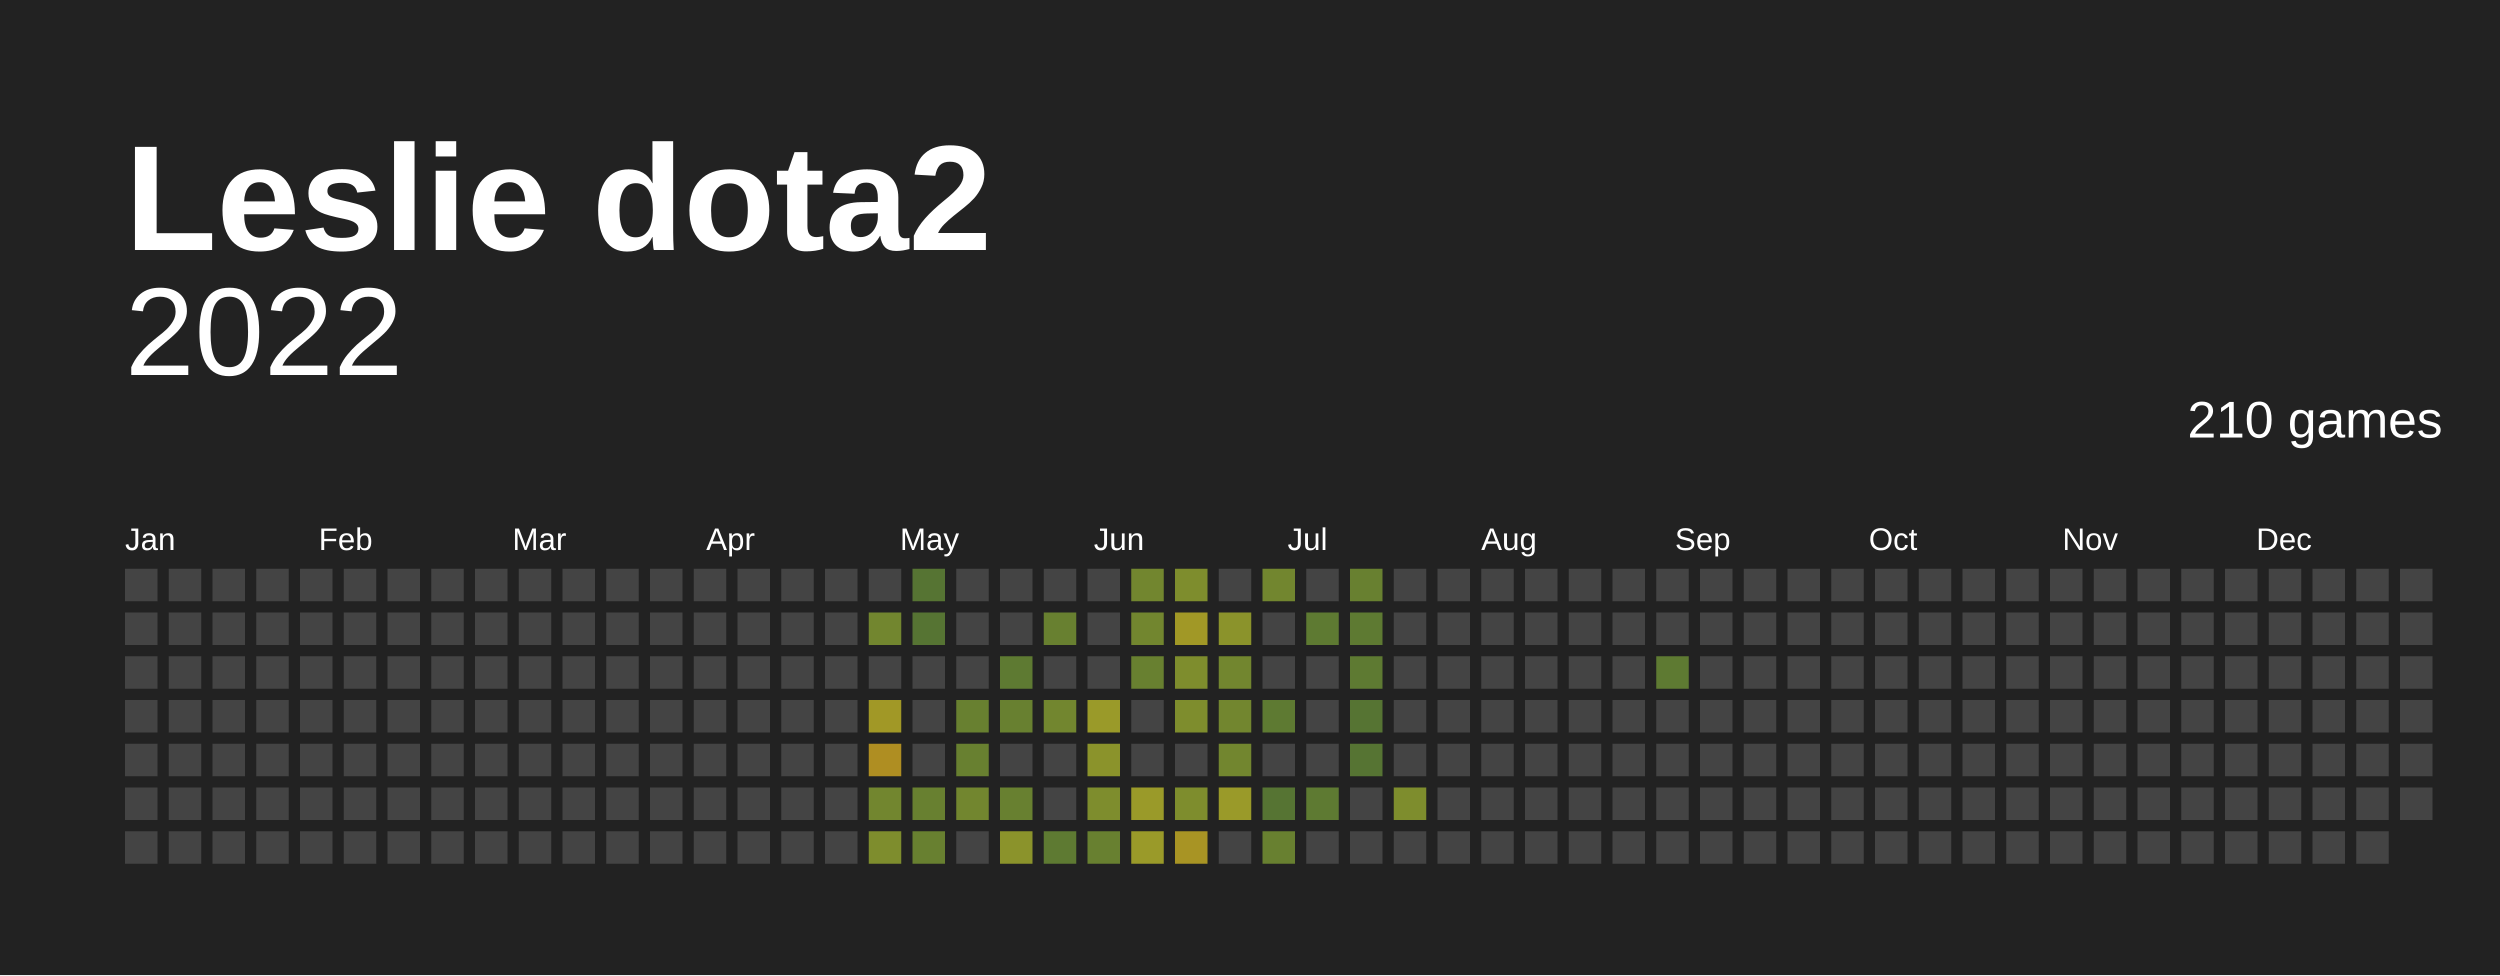
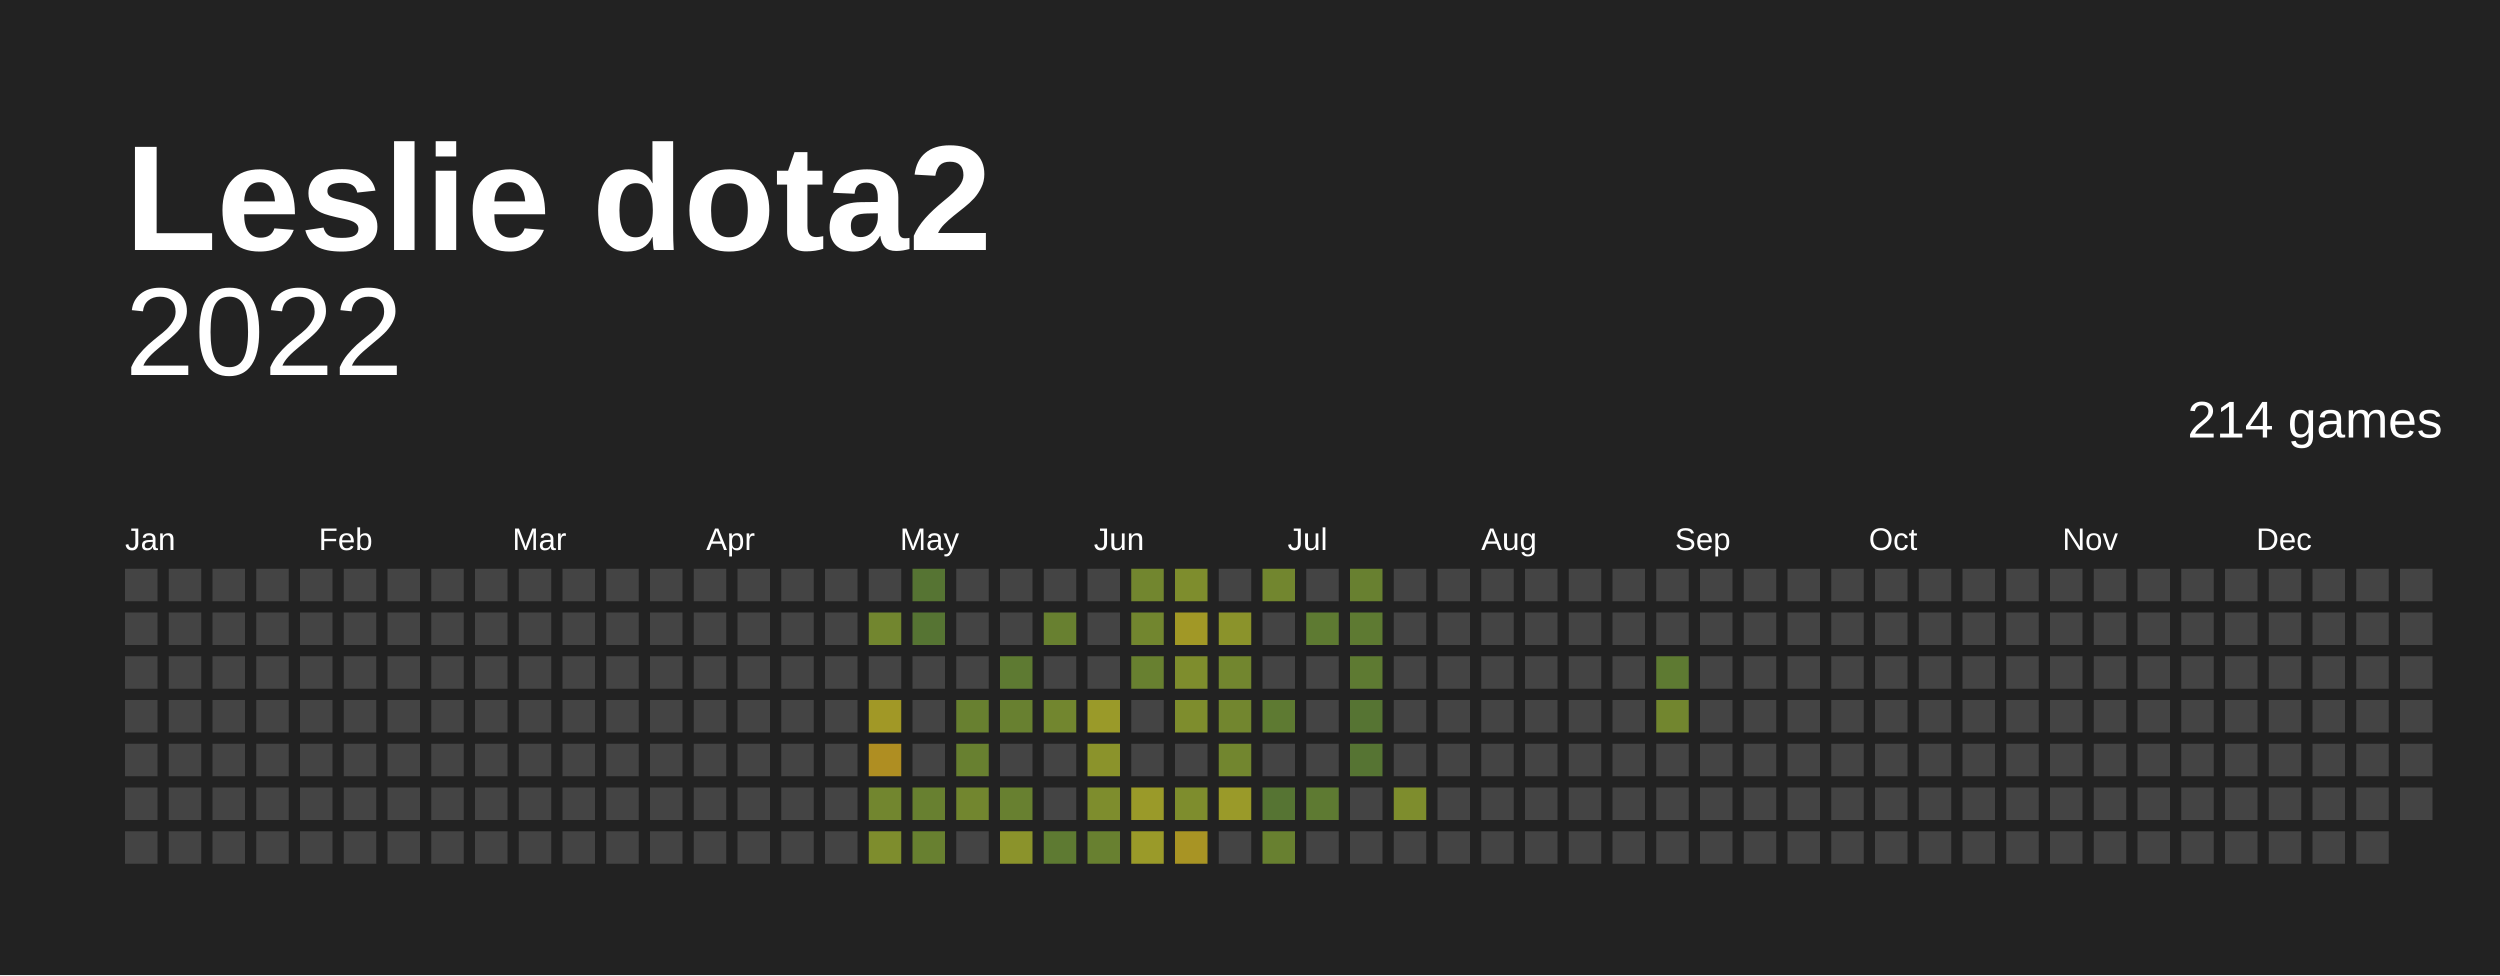
<svg xmlns="http://www.w3.org/2000/svg" baseProfile="full" height="78mm" version="1.1" viewBox="0,0,200,78" width="200mm">
  <defs />
  <rect fill="#222222" height="78" width="200" x="0" y="0" />
  <text fill="#FFFFFF" style="font-size:12px; font-family:Arial; font-weight:bold;" x="10" y="20">Leslie dota2</text>
  <text alignment-baseline="hanging" fill="#FFFFFF" style="font-size:10.0px; font-family:Arial;" x="10" y="30">2022</text>
-   <text alignment-baseline="hanging" fill="#FFFFFF" style="font-size:4.125px; font-family:Arial;" x="175" y="35">210 games</text>
+   <text alignment-baseline="hanging" fill="#FFFFFF" style="font-size:4.125px; font-family:Arial;" x="175" y="35">214 games</text>
  <text fill="#FFFFFF" style="font-size:2.5px; font-family:Arial" x="10.0" y="44">Jan</text>
  <text fill="#FFFFFF" style="font-size:2.5px; font-family:Arial" x="25.5" y="44">Feb</text>
  <text fill="#FFFFFF" style="font-size:2.5px; font-family:Arial" x="41.0" y="44">Mar</text>
  <text fill="#FFFFFF" style="font-size:2.5px; font-family:Arial" x="56.5" y="44">Apr</text>
  <text fill="#FFFFFF" style="font-size:2.5px; font-family:Arial" x="72.0" y="44">May</text>
  <text fill="#FFFFFF" style="font-size:2.5px; font-family:Arial" x="87.5" y="44">Jun</text>
  <text fill="#FFFFFF" style="font-size:2.5px; font-family:Arial" x="103.0" y="44">Jul</text>
  <text fill="#FFFFFF" style="font-size:2.5px; font-family:Arial" x="118.5" y="44">Aug</text>
  <text fill="#FFFFFF" style="font-size:2.5px; font-family:Arial" x="134.0" y="44">Sep</text>
  <text fill="#FFFFFF" style="font-size:2.5px; font-family:Arial" x="149.5" y="44">Oct</text>
  <text fill="#FFFFFF" style="font-size:2.5px; font-family:Arial" x="165.0" y="44">Nov</text>
  <text fill="#FFFFFF" style="font-size:2.5px; font-family:Arial" x="180.5" y="44">Dec</text>
  <rect fill="#444444" height="2.6" width="2.6" x="10.0" y="45.5" />
  <rect fill="#444444" height="2.6" width="2.6" x="10.0" y="49.0" />
  <rect fill="#444444" height="2.6" width="2.6" x="10.0" y="52.5" />
  <rect fill="#444444" height="2.6" width="2.6" x="10.0" y="56.0" />
  <rect fill="#444444" height="2.6" width="2.6" x="10.0" y="59.5" />
  <rect fill="#444444" height="2.6" width="2.6" x="10.0" y="63.0" />
  <rect fill="#444444" height="2.6" width="2.6" x="10.0" y="66.5" />
  <rect fill="#444444" height="2.6" width="2.6" x="13.5" y="45.5" />
  <rect fill="#444444" height="2.6" width="2.6" x="13.5" y="49.0" />
  <rect fill="#444444" height="2.6" width="2.6" x="13.5" y="52.5" />
  <rect fill="#444444" height="2.6" width="2.6" x="13.5" y="56.0" />
  <rect fill="#444444" height="2.6" width="2.6" x="13.5" y="59.5" />
  <rect fill="#444444" height="2.6" width="2.6" x="13.5" y="63.0" />
  <rect fill="#444444" height="2.6" width="2.6" x="13.5" y="66.5" />
  <rect fill="#444444" height="2.6" width="2.6" x="17.0" y="45.5" />
  <rect fill="#444444" height="2.6" width="2.6" x="17.0" y="49.0" />
  <rect fill="#444444" height="2.6" width="2.6" x="17.0" y="52.5" />
  <rect fill="#444444" height="2.6" width="2.6" x="17.0" y="56.0" />
  <rect fill="#444444" height="2.6" width="2.6" x="17.0" y="59.5" />
  <rect fill="#444444" height="2.6" width="2.6" x="17.0" y="63.0" />
  <rect fill="#444444" height="2.6" width="2.6" x="17.0" y="66.5" />
  <rect fill="#444444" height="2.6" width="2.6" x="20.5" y="45.5" />
  <rect fill="#444444" height="2.6" width="2.6" x="20.5" y="49.0" />
  <rect fill="#444444" height="2.6" width="2.6" x="20.5" y="52.5" />
  <rect fill="#444444" height="2.6" width="2.6" x="20.5" y="56.0" />
  <rect fill="#444444" height="2.6" width="2.6" x="20.5" y="59.5" />
  <rect fill="#444444" height="2.6" width="2.6" x="20.5" y="63.0" />
  <rect fill="#444444" height="2.6" width="2.6" x="20.5" y="66.5" />
  <rect fill="#444444" height="2.6" width="2.6" x="24.0" y="45.5" />
  <rect fill="#444444" height="2.6" width="2.6" x="24.0" y="49.0" />
  <rect fill="#444444" height="2.6" width="2.6" x="24.0" y="52.5" />
  <rect fill="#444444" height="2.6" width="2.6" x="24.0" y="56.0" />
  <rect fill="#444444" height="2.6" width="2.6" x="24.0" y="59.5" />
  <rect fill="#444444" height="2.6" width="2.6" x="24.0" y="63.0" />
  <rect fill="#444444" height="2.6" width="2.6" x="24.0" y="66.5" />
  <rect fill="#444444" height="2.6" width="2.6" x="27.5" y="45.5" />
  <rect fill="#444444" height="2.6" width="2.6" x="27.5" y="49.0" />
  <rect fill="#444444" height="2.6" width="2.6" x="27.5" y="52.5" />
  <rect fill="#444444" height="2.6" width="2.6" x="27.5" y="56.0" />
  <rect fill="#444444" height="2.6" width="2.6" x="27.5" y="59.5" />
  <rect fill="#444444" height="2.6" width="2.6" x="27.5" y="63.0" />
  <rect fill="#444444" height="2.6" width="2.6" x="27.5" y="66.5" />
  <rect fill="#444444" height="2.6" width="2.6" x="31.0" y="45.5" />
  <rect fill="#444444" height="2.6" width="2.6" x="31.0" y="49.0" />
  <rect fill="#444444" height="2.6" width="2.6" x="31.0" y="52.5" />
  <rect fill="#444444" height="2.6" width="2.6" x="31.0" y="56.0" />
  <rect fill="#444444" height="2.6" width="2.6" x="31.0" y="59.5" />
  <rect fill="#444444" height="2.6" width="2.6" x="31.0" y="63.0" />
  <rect fill="#444444" height="2.6" width="2.6" x="31.0" y="66.5" />
  <rect fill="#444444" height="2.6" width="2.6" x="34.5" y="45.5" />
  <rect fill="#444444" height="2.6" width="2.6" x="34.5" y="49.0" />
  <rect fill="#444444" height="2.6" width="2.6" x="34.5" y="52.5" />
  <rect fill="#444444" height="2.6" width="2.6" x="34.5" y="56.0" />
  <rect fill="#444444" height="2.6" width="2.6" x="34.5" y="59.5" />
  <rect fill="#444444" height="2.6" width="2.6" x="34.5" y="63.0" />
  <rect fill="#444444" height="2.6" width="2.6" x="34.5" y="66.5" />
  <rect fill="#444444" height="2.6" width="2.6" x="38.0" y="45.5" />
  <rect fill="#444444" height="2.6" width="2.6" x="38.0" y="49.0" />
  <rect fill="#444444" height="2.6" width="2.6" x="38.0" y="52.5" />
  <rect fill="#444444" height="2.6" width="2.6" x="38.0" y="56.0" />
  <rect fill="#444444" height="2.6" width="2.6" x="38.0" y="59.5" />
  <rect fill="#444444" height="2.6" width="2.6" x="38.0" y="63.0" />
  <rect fill="#444444" height="2.6" width="2.6" x="38.0" y="66.5" />
  <rect fill="#444444" height="2.6" width="2.6" x="41.5" y="45.5" />
  <rect fill="#444444" height="2.6" width="2.6" x="41.5" y="49.0" />
  <rect fill="#444444" height="2.6" width="2.6" x="41.5" y="52.5" />
  <rect fill="#444444" height="2.6" width="2.6" x="41.5" y="56.0" />
  <rect fill="#444444" height="2.6" width="2.6" x="41.5" y="59.5" />
  <rect fill="#444444" height="2.6" width="2.6" x="41.5" y="63.0" />
  <rect fill="#444444" height="2.6" width="2.6" x="41.5" y="66.5" />
  <rect fill="#444444" height="2.6" width="2.6" x="45.0" y="45.5" />
  <rect fill="#444444" height="2.6" width="2.6" x="45.0" y="49.0" />
  <rect fill="#444444" height="2.6" width="2.6" x="45.0" y="52.5" />
  <rect fill="#444444" height="2.6" width="2.6" x="45.0" y="56.0" />
  <rect fill="#444444" height="2.6" width="2.6" x="45.0" y="59.5" />
  <rect fill="#444444" height="2.6" width="2.6" x="45.0" y="63.0" />
  <rect fill="#444444" height="2.6" width="2.6" x="45.0" y="66.5" />
  <rect fill="#444444" height="2.6" width="2.6" x="48.5" y="45.5" />
  <rect fill="#444444" height="2.6" width="2.6" x="48.5" y="49.0" />
  <rect fill="#444444" height="2.6" width="2.6" x="48.5" y="52.5" />
  <rect fill="#444444" height="2.6" width="2.6" x="48.5" y="56.0" />
  <rect fill="#444444" height="2.6" width="2.6" x="48.5" y="59.5" />
  <rect fill="#444444" height="2.6" width="2.6" x="48.5" y="63.0" />
  <rect fill="#444444" height="2.6" width="2.6" x="48.5" y="66.5" />
  <rect fill="#444444" height="2.6" width="2.6" x="52.0" y="45.5" />
  <rect fill="#444444" height="2.6" width="2.6" x="52.0" y="49.0" />
  <rect fill="#444444" height="2.6" width="2.6" x="52.0" y="52.5" />
  <rect fill="#444444" height="2.6" width="2.6" x="52.0" y="56.0" />
  <rect fill="#444444" height="2.6" width="2.6" x="52.0" y="59.5" />
  <rect fill="#444444" height="2.6" width="2.6" x="52.0" y="63.0" />
  <rect fill="#444444" height="2.6" width="2.6" x="52.0" y="66.5" />
  <rect fill="#444444" height="2.6" width="2.6" x="55.5" y="45.5" />
  <rect fill="#444444" height="2.6" width="2.6" x="55.5" y="49.0" />
  <rect fill="#444444" height="2.6" width="2.6" x="55.5" y="52.5" />
  <rect fill="#444444" height="2.6" width="2.6" x="55.5" y="56.0" />
  <rect fill="#444444" height="2.6" width="2.6" x="55.5" y="59.5" />
  <rect fill="#444444" height="2.6" width="2.6" x="55.5" y="63.0" />
  <rect fill="#444444" height="2.6" width="2.6" x="55.5" y="66.5" />
  <rect fill="#444444" height="2.6" width="2.6" x="59.0" y="45.5" />
  <rect fill="#444444" height="2.6" width="2.6" x="59.0" y="49.0" />
  <rect fill="#444444" height="2.6" width="2.6" x="59.0" y="52.5" />
  <rect fill="#444444" height="2.6" width="2.6" x="59.0" y="56.0" />
  <rect fill="#444444" height="2.6" width="2.6" x="59.0" y="59.5" />
  <rect fill="#444444" height="2.6" width="2.6" x="59.0" y="63.0" />
  <rect fill="#444444" height="2.6" width="2.6" x="59.0" y="66.5" />
  <rect fill="#444444" height="2.6" width="2.6" x="62.5" y="45.5" />
  <rect fill="#444444" height="2.6" width="2.6" x="62.5" y="49.0" />
  <rect fill="#444444" height="2.6" width="2.6" x="62.5" y="52.5" />
  <rect fill="#444444" height="2.6" width="2.6" x="62.5" y="56.0" />
  <rect fill="#444444" height="2.6" width="2.6" x="62.5" y="59.5" />
  <rect fill="#444444" height="2.6" width="2.6" x="62.5" y="63.0" />
  <rect fill="#444444" height="2.6" width="2.6" x="62.5" y="66.5" />
  <rect fill="#444444" height="2.6" width="2.6" x="66.0" y="45.5" />
  <rect fill="#444444" height="2.6" width="2.6" x="66.0" y="49.0" />
  <rect fill="#444444" height="2.6" width="2.6" x="66.0" y="52.5" />
  <rect fill="#444444" height="2.6" width="2.6" x="66.0" y="56.0" />
  <rect fill="#444444" height="2.6" width="2.6" x="66.0" y="59.5" />
  <rect fill="#444444" height="2.6" width="2.6" x="66.0" y="63.0" />
  <rect fill="#444444" height="2.6" width="2.6" x="66.0" y="66.5" />
  <rect fill="#444444" height="2.6" width="2.6" x="69.5" y="45.5" />
  <rect fill="#72862f" height="2.6" width="2.6" x="69.5" y="49.0" />
  <rect fill="#444444" height="2.6" width="2.6" x="69.5" y="52.5" />
  <rect fill="#a19826" height="2.6" width="2.6" x="69.5" y="56.0" />
  <rect fill="#af8e22" height="2.6" width="2.6" x="69.5" y="59.5" />
  <rect fill="#72862f" height="2.6" width="2.6" x="69.5" y="63.0" />
  <rect fill="#7e8d2d" height="2.6" width="2.6" x="69.5" y="66.5" />
  <rect fill="#567433" height="2.6" width="2.6" x="73.0" y="45.5" />
  <rect fill="#567433" height="2.6" width="2.6" x="73.0" y="49.0" />
  <rect fill="#444444" height="2.6" width="2.6" x="73.0" y="52.5" />
  <rect fill="#444444" height="2.6" width="2.6" x="73.0" y="56.0" />
  <rect fill="#444444" height="2.6" width="2.6" x="73.0" y="59.5" />
  <rect fill="#688030" height="2.6" width="2.6" x="73.0" y="63.0" />
  <rect fill="#688030" height="2.6" width="2.6" x="73.0" y="66.5" />
  <rect fill="#444444" height="2.6" width="2.6" x="76.5" y="45.5" />
  <rect fill="#444444" height="2.6" width="2.6" x="76.5" y="49.0" />
  <rect fill="#444444" height="2.6" width="2.6" x="76.5" y="52.5" />
  <rect fill="#688030" height="2.6" width="2.6" x="76.5" y="56.0" />
  <rect fill="#688030" height="2.6" width="2.6" x="76.5" y="59.5" />
  <rect fill="#72862f" height="2.6" width="2.6" x="76.5" y="63.0" />
  <rect fill="#444444" height="2.6" width="2.6" x="76.5" y="66.5" />
  <rect fill="#444444" height="2.6" width="2.6" x="80.0" y="45.5" />
  <rect fill="#444444" height="2.6" width="2.6" x="80.0" y="49.0" />
  <rect fill="#5e7a32" height="2.6" width="2.6" x="80.0" y="52.5" />
  <rect fill="#688030" height="2.6" width="2.6" x="80.0" y="56.0" />
  <rect fill="#444444" height="2.6" width="2.6" x="80.0" y="59.5" />
  <rect fill="#688030" height="2.6" width="2.6" x="80.0" y="63.0" />
  <rect fill="#8b932b" height="2.6" width="2.6" x="80.0" y="66.5" />
  <rect fill="#444444" height="2.6" width="2.6" x="83.5" y="45.5" />
  <rect fill="#688030" height="2.6" width="2.6" x="83.5" y="49.0" />
  <rect fill="#444444" height="2.6" width="2.6" x="83.5" y="52.5" />
  <rect fill="#72862f" height="2.6" width="2.6" x="83.5" y="56.0" />
  <rect fill="#444444" height="2.6" width="2.6" x="83.5" y="59.5" />
  <rect fill="#444444" height="2.6" width="2.6" x="83.5" y="63.0" />
  <rect fill="#5e7a32" height="2.6" width="2.6" x="83.5" y="66.5" />
  <rect fill="#444444" height="2.6" width="2.6" x="87.0" y="45.5" />
  <rect fill="#444444" height="2.6" width="2.6" x="87.0" y="49.0" />
  <rect fill="#444444" height="2.6" width="2.6" x="87.0" y="52.5" />
  <rect fill="#9a9a29" height="2.6" width="2.6" x="87.0" y="56.0" />
  <rect fill="#8b932b" height="2.6" width="2.6" x="87.0" y="59.5" />
  <rect fill="#7e8d2d" height="2.6" width="2.6" x="87.0" y="63.0" />
  <rect fill="#688030" height="2.6" width="2.6" x="87.0" y="66.5" />
  <rect fill="#72862f" height="2.6" width="2.6" x="90.5" y="45.5" />
  <rect fill="#72862f" height="2.6" width="2.6" x="90.5" y="49.0" />
  <rect fill="#688030" height="2.6" width="2.6" x="90.5" y="52.5" />
  <rect fill="#444444" height="2.6" width="2.6" x="90.5" y="56.0" />
  <rect fill="#444444" height="2.6" width="2.6" x="90.5" y="59.5" />
  <rect fill="#9a9a29" height="2.6" width="2.6" x="90.5" y="63.0" />
  <rect fill="#9a9a29" height="2.6" width="2.6" x="90.5" y="66.5" />
  <rect fill="#7e8d2d" height="2.6" width="2.6" x="94.0" y="45.5" />
  <rect fill="#a19826" height="2.6" width="2.6" x="94.0" y="49.0" />
  <rect fill="#7e8d2d" height="2.6" width="2.6" x="94.0" y="52.5" />
  <rect fill="#7e8d2d" height="2.6" width="2.6" x="94.0" y="56.0" />
  <rect fill="#444444" height="2.6" width="2.6" x="94.0" y="59.5" />
  <rect fill="#7e8d2d" height="2.6" width="2.6" x="94.0" y="63.0" />
  <rect fill="#a89424" height="2.6" width="2.6" x="94.0" y="66.5" />
  <rect fill="#444444" height="2.6" width="2.6" x="97.5" y="45.5" />
  <rect fill="#8b932b" height="2.6" width="2.6" x="97.5" y="49.0" />
  <rect fill="#72862f" height="2.6" width="2.6" x="97.5" y="52.5" />
  <rect fill="#72862f" height="2.6" width="2.6" x="97.5" y="56.0" />
  <rect fill="#72862f" height="2.6" width="2.6" x="97.5" y="59.5" />
  <rect fill="#9a9a29" height="2.6" width="2.6" x="97.5" y="63.0" />
  <rect fill="#444444" height="2.6" width="2.6" x="97.5" y="66.5" />
  <rect fill="#72862f" height="2.6" width="2.6" x="101.0" y="45.5" />
  <rect fill="#444444" height="2.6" width="2.6" x="101.0" y="49.0" />
  <rect fill="#444444" height="2.6" width="2.6" x="101.0" y="52.5" />
  <rect fill="#5e7a32" height="2.6" width="2.6" x="101.0" y="56.0" />
  <rect fill="#444444" height="2.6" width="2.6" x="101.0" y="59.5" />
  <rect fill="#567433" height="2.6" width="2.6" x="101.0" y="63.0" />
  <rect fill="#688030" height="2.6" width="2.6" x="101.0" y="66.5" />
  <rect fill="#444444" height="2.6" width="2.6" x="104.5" y="45.5" />
  <rect fill="#5e7a32" height="2.6" width="2.6" x="104.5" y="49.0" />
  <rect fill="#444444" height="2.6" width="2.6" x="104.5" y="52.5" />
  <rect fill="#444444" height="2.6" width="2.6" x="104.5" y="56.0" />
  <rect fill="#444444" height="2.6" width="2.6" x="104.5" y="59.5" />
  <rect fill="#5e7a32" height="2.6" width="2.6" x="104.5" y="63.0" />
  <rect fill="#444444" height="2.6" width="2.6" x="104.5" y="66.5" />
  <rect fill="#688030" height="2.6" width="2.6" x="108.0" y="45.5" />
  <rect fill="#5e7a32" height="2.6" width="2.6" x="108.0" y="49.0" />
  <rect fill="#5e7a32" height="2.6" width="2.6" x="108.0" y="52.5" />
  <rect fill="#567433" height="2.6" width="2.6" x="108.0" y="56.0" />
  <rect fill="#567433" height="2.6" width="2.6" x="108.0" y="59.5" />
  <rect fill="#444444" height="2.6" width="2.6" x="108.0" y="63.0" />
  <rect fill="#444444" height="2.6" width="2.6" x="108.0" y="66.5" />
  <rect fill="#444444" height="2.6" width="2.6" x="111.5" y="45.5" />
  <rect fill="#444444" height="2.6" width="2.6" x="111.5" y="49.0" />
  <rect fill="#444444" height="2.6" width="2.6" x="111.5" y="52.5" />
  <rect fill="#444444" height="2.6" width="2.6" x="111.5" y="56.0" />
  <rect fill="#444444" height="2.6" width="2.6" x="111.5" y="59.5" />
  <rect fill="#7e8d2d" height="2.6" width="2.6" x="111.5" y="63.0" />
  <rect fill="#444444" height="2.6" width="2.6" x="111.5" y="66.5" />
  <rect fill="#444444" height="2.6" width="2.6" x="115.0" y="45.5" />
  <rect fill="#444444" height="2.6" width="2.6" x="115.0" y="49.0" />
  <rect fill="#444444" height="2.6" width="2.6" x="115.0" y="52.5" />
  <rect fill="#444444" height="2.6" width="2.6" x="115.0" y="56.0" />
  <rect fill="#444444" height="2.6" width="2.6" x="115.0" y="59.5" />
  <rect fill="#444444" height="2.6" width="2.6" x="115.0" y="63.0" />
  <rect fill="#444444" height="2.6" width="2.6" x="115.0" y="66.5" />
  <rect fill="#444444" height="2.6" width="2.6" x="118.5" y="45.5" />
  <rect fill="#444444" height="2.6" width="2.6" x="118.5" y="49.0" />
  <rect fill="#444444" height="2.6" width="2.6" x="118.5" y="52.5" />
  <rect fill="#444444" height="2.6" width="2.6" x="118.5" y="56.0" />
  <rect fill="#444444" height="2.6" width="2.6" x="118.5" y="59.5" />
  <rect fill="#444444" height="2.6" width="2.6" x="118.5" y="63.0" />
  <rect fill="#444444" height="2.6" width="2.6" x="118.5" y="66.5" />
  <rect fill="#444444" height="2.6" width="2.6" x="122.0" y="45.5" />
  <rect fill="#444444" height="2.6" width="2.6" x="122.0" y="49.0" />
  <rect fill="#444444" height="2.6" width="2.6" x="122.0" y="52.5" />
  <rect fill="#444444" height="2.6" width="2.6" x="122.0" y="56.0" />
  <rect fill="#444444" height="2.6" width="2.6" x="122.0" y="59.5" />
  <rect fill="#444444" height="2.6" width="2.6" x="122.0" y="63.0" />
  <rect fill="#444444" height="2.6" width="2.6" x="122.0" y="66.5" />
  <rect fill="#444444" height="2.6" width="2.6" x="125.5" y="45.5" />
  <rect fill="#444444" height="2.6" width="2.6" x="125.5" y="49.0" />
  <rect fill="#444444" height="2.6" width="2.6" x="125.5" y="52.5" />
  <rect fill="#444444" height="2.6" width="2.6" x="125.5" y="56.0" />
  <rect fill="#444444" height="2.6" width="2.6" x="125.5" y="59.5" />
  <rect fill="#444444" height="2.6" width="2.6" x="125.5" y="63.0" />
  <rect fill="#444444" height="2.6" width="2.6" x="125.5" y="66.5" />
  <rect fill="#444444" height="2.6" width="2.6" x="129.0" y="45.5" />
  <rect fill="#444444" height="2.6" width="2.6" x="129.0" y="49.0" />
  <rect fill="#444444" height="2.6" width="2.6" x="129.0" y="52.5" />
  <rect fill="#444444" height="2.6" width="2.6" x="129.0" y="56.0" />
  <rect fill="#444444" height="2.6" width="2.6" x="129.0" y="59.5" />
  <rect fill="#444444" height="2.6" width="2.6" x="129.0" y="63.0" />
  <rect fill="#444444" height="2.6" width="2.6" x="129.0" y="66.5" />
  <rect fill="#444444" height="2.6" width="2.6" x="132.5" y="45.5" />
  <rect fill="#444444" height="2.6" width="2.6" x="132.5" y="49.0" />
  <rect fill="#5e7a32" height="2.6" width="2.6" x="132.5" y="52.5" />
-   <rect fill="#444444" height="2.6" width="2.6" x="132.5" y="56.0" />
+   <rect fill="#72862f" height="2.6" width="2.6" x="132.5" y="56.0" />
  <rect fill="#444444" height="2.6" width="2.6" x="132.5" y="59.5" />
  <rect fill="#444444" height="2.6" width="2.6" x="132.5" y="63.0" />
  <rect fill="#444444" height="2.6" width="2.6" x="132.5" y="66.5" />
  <rect fill="#444444" height="2.6" width="2.6" x="136.0" y="45.5" />
  <rect fill="#444444" height="2.6" width="2.6" x="136.0" y="49.0" />
  <rect fill="#444444" height="2.6" width="2.6" x="136.0" y="52.5" />
  <rect fill="#444444" height="2.6" width="2.6" x="136.0" y="56.0" />
  <rect fill="#444444" height="2.6" width="2.6" x="136.0" y="59.5" />
  <rect fill="#444444" height="2.6" width="2.6" x="136.0" y="63.0" />
  <rect fill="#444444" height="2.6" width="2.6" x="136.0" y="66.5" />
  <rect fill="#444444" height="2.6" width="2.6" x="139.5" y="45.5" />
  <rect fill="#444444" height="2.6" width="2.6" x="139.5" y="49.0" />
  <rect fill="#444444" height="2.6" width="2.6" x="139.5" y="52.5" />
  <rect fill="#444444" height="2.6" width="2.6" x="139.5" y="56.0" />
  <rect fill="#444444" height="2.6" width="2.6" x="139.5" y="59.5" />
  <rect fill="#444444" height="2.6" width="2.6" x="139.5" y="63.0" />
  <rect fill="#444444" height="2.6" width="2.6" x="139.5" y="66.5" />
  <rect fill="#444444" height="2.6" width="2.6" x="143.0" y="45.5" />
  <rect fill="#444444" height="2.6" width="2.6" x="143.0" y="49.0" />
  <rect fill="#444444" height="2.6" width="2.6" x="143.0" y="52.5" />
  <rect fill="#444444" height="2.6" width="2.6" x="143.0" y="56.0" />
  <rect fill="#444444" height="2.6" width="2.6" x="143.0" y="59.5" />
  <rect fill="#444444" height="2.6" width="2.6" x="143.0" y="63.0" />
  <rect fill="#444444" height="2.6" width="2.6" x="143.0" y="66.5" />
  <rect fill="#444444" height="2.6" width="2.6" x="146.5" y="45.5" />
  <rect fill="#444444" height="2.6" width="2.6" x="146.5" y="49.0" />
  <rect fill="#444444" height="2.6" width="2.6" x="146.5" y="52.5" />
  <rect fill="#444444" height="2.6" width="2.6" x="146.5" y="56.0" />
  <rect fill="#444444" height="2.6" width="2.6" x="146.5" y="59.5" />
  <rect fill="#444444" height="2.6" width="2.6" x="146.5" y="63.0" />
  <rect fill="#444444" height="2.6" width="2.6" x="146.5" y="66.5" />
  <rect fill="#444444" height="2.6" width="2.6" x="150.0" y="45.5" />
  <rect fill="#444444" height="2.6" width="2.6" x="150.0" y="49.0" />
  <rect fill="#444444" height="2.6" width="2.6" x="150.0" y="52.5" />
  <rect fill="#444444" height="2.6" width="2.6" x="150.0" y="56.0" />
  <rect fill="#444444" height="2.6" width="2.6" x="150.0" y="59.5" />
  <rect fill="#444444" height="2.6" width="2.6" x="150.0" y="63.0" />
  <rect fill="#444444" height="2.6" width="2.6" x="150.0" y="66.5" />
  <rect fill="#444444" height="2.6" width="2.6" x="153.5" y="45.5" />
  <rect fill="#444444" height="2.6" width="2.6" x="153.5" y="49.0" />
  <rect fill="#444444" height="2.6" width="2.6" x="153.5" y="52.5" />
  <rect fill="#444444" height="2.6" width="2.6" x="153.5" y="56.0" />
  <rect fill="#444444" height="2.6" width="2.6" x="153.5" y="59.5" />
  <rect fill="#444444" height="2.6" width="2.6" x="153.5" y="63.0" />
  <rect fill="#444444" height="2.6" width="2.6" x="153.5" y="66.5" />
  <rect fill="#444444" height="2.6" width="2.6" x="157.0" y="45.5" />
  <rect fill="#444444" height="2.6" width="2.6" x="157.0" y="49.0" />
  <rect fill="#444444" height="2.6" width="2.6" x="157.0" y="52.5" />
  <rect fill="#444444" height="2.6" width="2.6" x="157.0" y="56.0" />
  <rect fill="#444444" height="2.6" width="2.6" x="157.0" y="59.5" />
  <rect fill="#444444" height="2.6" width="2.6" x="157.0" y="63.0" />
  <rect fill="#444444" height="2.6" width="2.6" x="157.0" y="66.5" />
  <rect fill="#444444" height="2.6" width="2.6" x="160.5" y="45.5" />
  <rect fill="#444444" height="2.6" width="2.6" x="160.5" y="49.0" />
  <rect fill="#444444" height="2.6" width="2.6" x="160.5" y="52.5" />
  <rect fill="#444444" height="2.6" width="2.6" x="160.5" y="56.0" />
  <rect fill="#444444" height="2.6" width="2.6" x="160.5" y="59.5" />
  <rect fill="#444444" height="2.6" width="2.6" x="160.5" y="63.0" />
  <rect fill="#444444" height="2.6" width="2.6" x="160.5" y="66.5" />
  <rect fill="#444444" height="2.6" width="2.6" x="164.0" y="45.5" />
  <rect fill="#444444" height="2.6" width="2.6" x="164.0" y="49.0" />
  <rect fill="#444444" height="2.6" width="2.6" x="164.0" y="52.5" />
  <rect fill="#444444" height="2.6" width="2.6" x="164.0" y="56.0" />
  <rect fill="#444444" height="2.6" width="2.6" x="164.0" y="59.5" />
  <rect fill="#444444" height="2.6" width="2.6" x="164.0" y="63.0" />
  <rect fill="#444444" height="2.6" width="2.6" x="164.0" y="66.5" />
  <rect fill="#444444" height="2.6" width="2.6" x="167.5" y="45.5" />
  <rect fill="#444444" height="2.6" width="2.6" x="167.5" y="49.0" />
  <rect fill="#444444" height="2.6" width="2.6" x="167.5" y="52.5" />
  <rect fill="#444444" height="2.6" width="2.6" x="167.5" y="56.0" />
  <rect fill="#444444" height="2.6" width="2.6" x="167.5" y="59.5" />
  <rect fill="#444444" height="2.6" width="2.6" x="167.5" y="63.0" />
  <rect fill="#444444" height="2.6" width="2.6" x="167.5" y="66.5" />
  <rect fill="#444444" height="2.6" width="2.6" x="171.0" y="45.5" />
  <rect fill="#444444" height="2.6" width="2.6" x="171.0" y="49.0" />
  <rect fill="#444444" height="2.6" width="2.6" x="171.0" y="52.5" />
  <rect fill="#444444" height="2.6" width="2.6" x="171.0" y="56.0" />
  <rect fill="#444444" height="2.6" width="2.6" x="171.0" y="59.5" />
  <rect fill="#444444" height="2.6" width="2.6" x="171.0" y="63.0" />
  <rect fill="#444444" height="2.6" width="2.6" x="171.0" y="66.5" />
  <rect fill="#444444" height="2.6" width="2.6" x="174.5" y="45.5" />
  <rect fill="#444444" height="2.6" width="2.6" x="174.5" y="49.0" />
  <rect fill="#444444" height="2.6" width="2.6" x="174.5" y="52.5" />
  <rect fill="#444444" height="2.6" width="2.6" x="174.5" y="56.0" />
  <rect fill="#444444" height="2.6" width="2.6" x="174.5" y="59.5" />
  <rect fill="#444444" height="2.6" width="2.6" x="174.5" y="63.0" />
  <rect fill="#444444" height="2.6" width="2.6" x="174.5" y="66.5" />
  <rect fill="#444444" height="2.6" width="2.6" x="178.0" y="45.5" />
  <rect fill="#444444" height="2.6" width="2.6" x="178.0" y="49.0" />
  <rect fill="#444444" height="2.6" width="2.6" x="178.0" y="52.5" />
  <rect fill="#444444" height="2.6" width="2.6" x="178.0" y="56.0" />
  <rect fill="#444444" height="2.6" width="2.6" x="178.0" y="59.5" />
  <rect fill="#444444" height="2.6" width="2.6" x="178.0" y="63.0" />
  <rect fill="#444444" height="2.6" width="2.6" x="178.0" y="66.5" />
  <rect fill="#444444" height="2.6" width="2.6" x="181.5" y="45.5" />
  <rect fill="#444444" height="2.6" width="2.6" x="181.5" y="49.0" />
  <rect fill="#444444" height="2.6" width="2.6" x="181.5" y="52.5" />
  <rect fill="#444444" height="2.6" width="2.6" x="181.5" y="56.0" />
  <rect fill="#444444" height="2.6" width="2.6" x="181.5" y="59.5" />
  <rect fill="#444444" height="2.6" width="2.6" x="181.5" y="63.0" />
  <rect fill="#444444" height="2.6" width="2.6" x="181.5" y="66.5" />
  <rect fill="#444444" height="2.6" width="2.6" x="185.0" y="45.5" />
  <rect fill="#444444" height="2.6" width="2.6" x="185.0" y="49.0" />
  <rect fill="#444444" height="2.6" width="2.6" x="185.0" y="52.5" />
  <rect fill="#444444" height="2.6" width="2.6" x="185.0" y="56.0" />
  <rect fill="#444444" height="2.6" width="2.6" x="185.0" y="59.5" />
  <rect fill="#444444" height="2.6" width="2.6" x="185.0" y="63.0" />
  <rect fill="#444444" height="2.6" width="2.6" x="185.0" y="66.5" />
  <rect fill="#444444" height="2.6" width="2.6" x="188.5" y="45.5" />
  <rect fill="#444444" height="2.6" width="2.6" x="188.5" y="49.0" />
  <rect fill="#444444" height="2.6" width="2.6" x="188.5" y="52.5" />
  <rect fill="#444444" height="2.6" width="2.6" x="188.5" y="56.0" />
  <rect fill="#444444" height="2.6" width="2.6" x="188.5" y="59.5" />
  <rect fill="#444444" height="2.6" width="2.6" x="188.5" y="63.0" />
  <rect fill="#444444" height="2.6" width="2.6" x="188.5" y="66.5" />
  <rect fill="#444444" height="2.6" width="2.6" x="192.0" y="45.5" />
  <rect fill="#444444" height="2.6" width="2.6" x="192.0" y="49.0" />
  <rect fill="#444444" height="2.6" width="2.6" x="192.0" y="52.5" />
  <rect fill="#444444" height="2.6" width="2.6" x="192.0" y="56.0" />
  <rect fill="#444444" height="2.6" width="2.6" x="192.0" y="59.5" />
  <rect fill="#444444" height="2.6" width="2.6" x="192.0" y="63.0" />
</svg>
